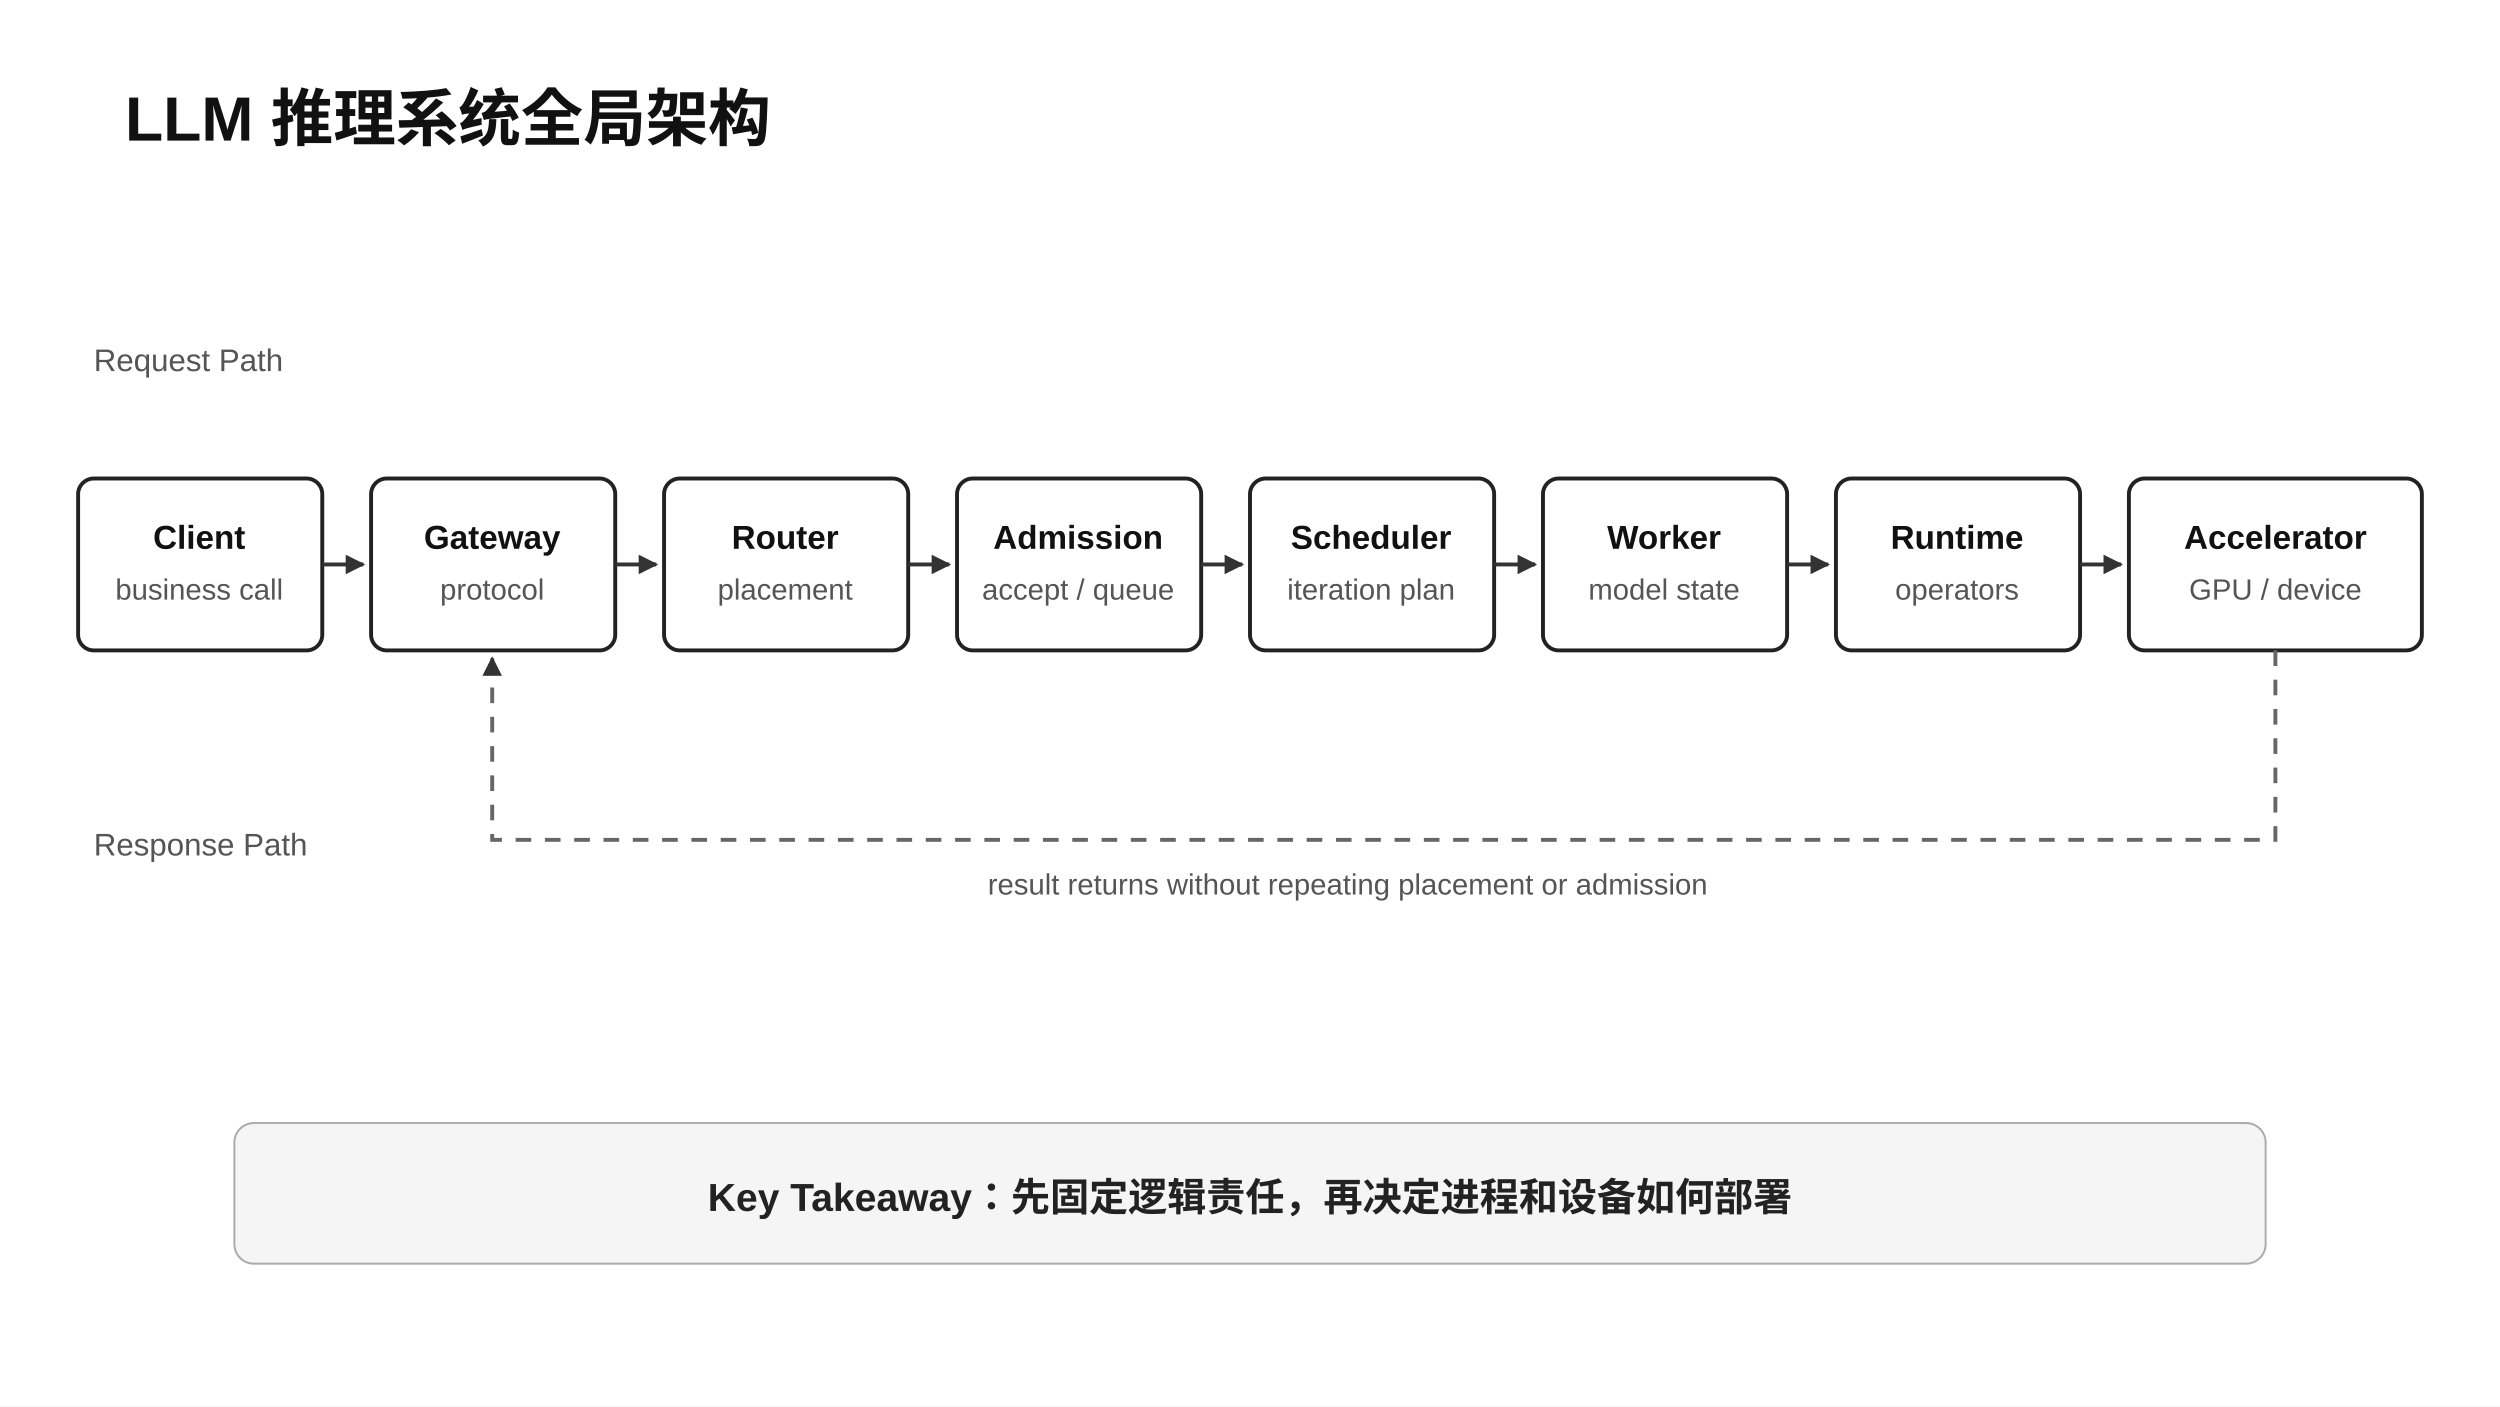
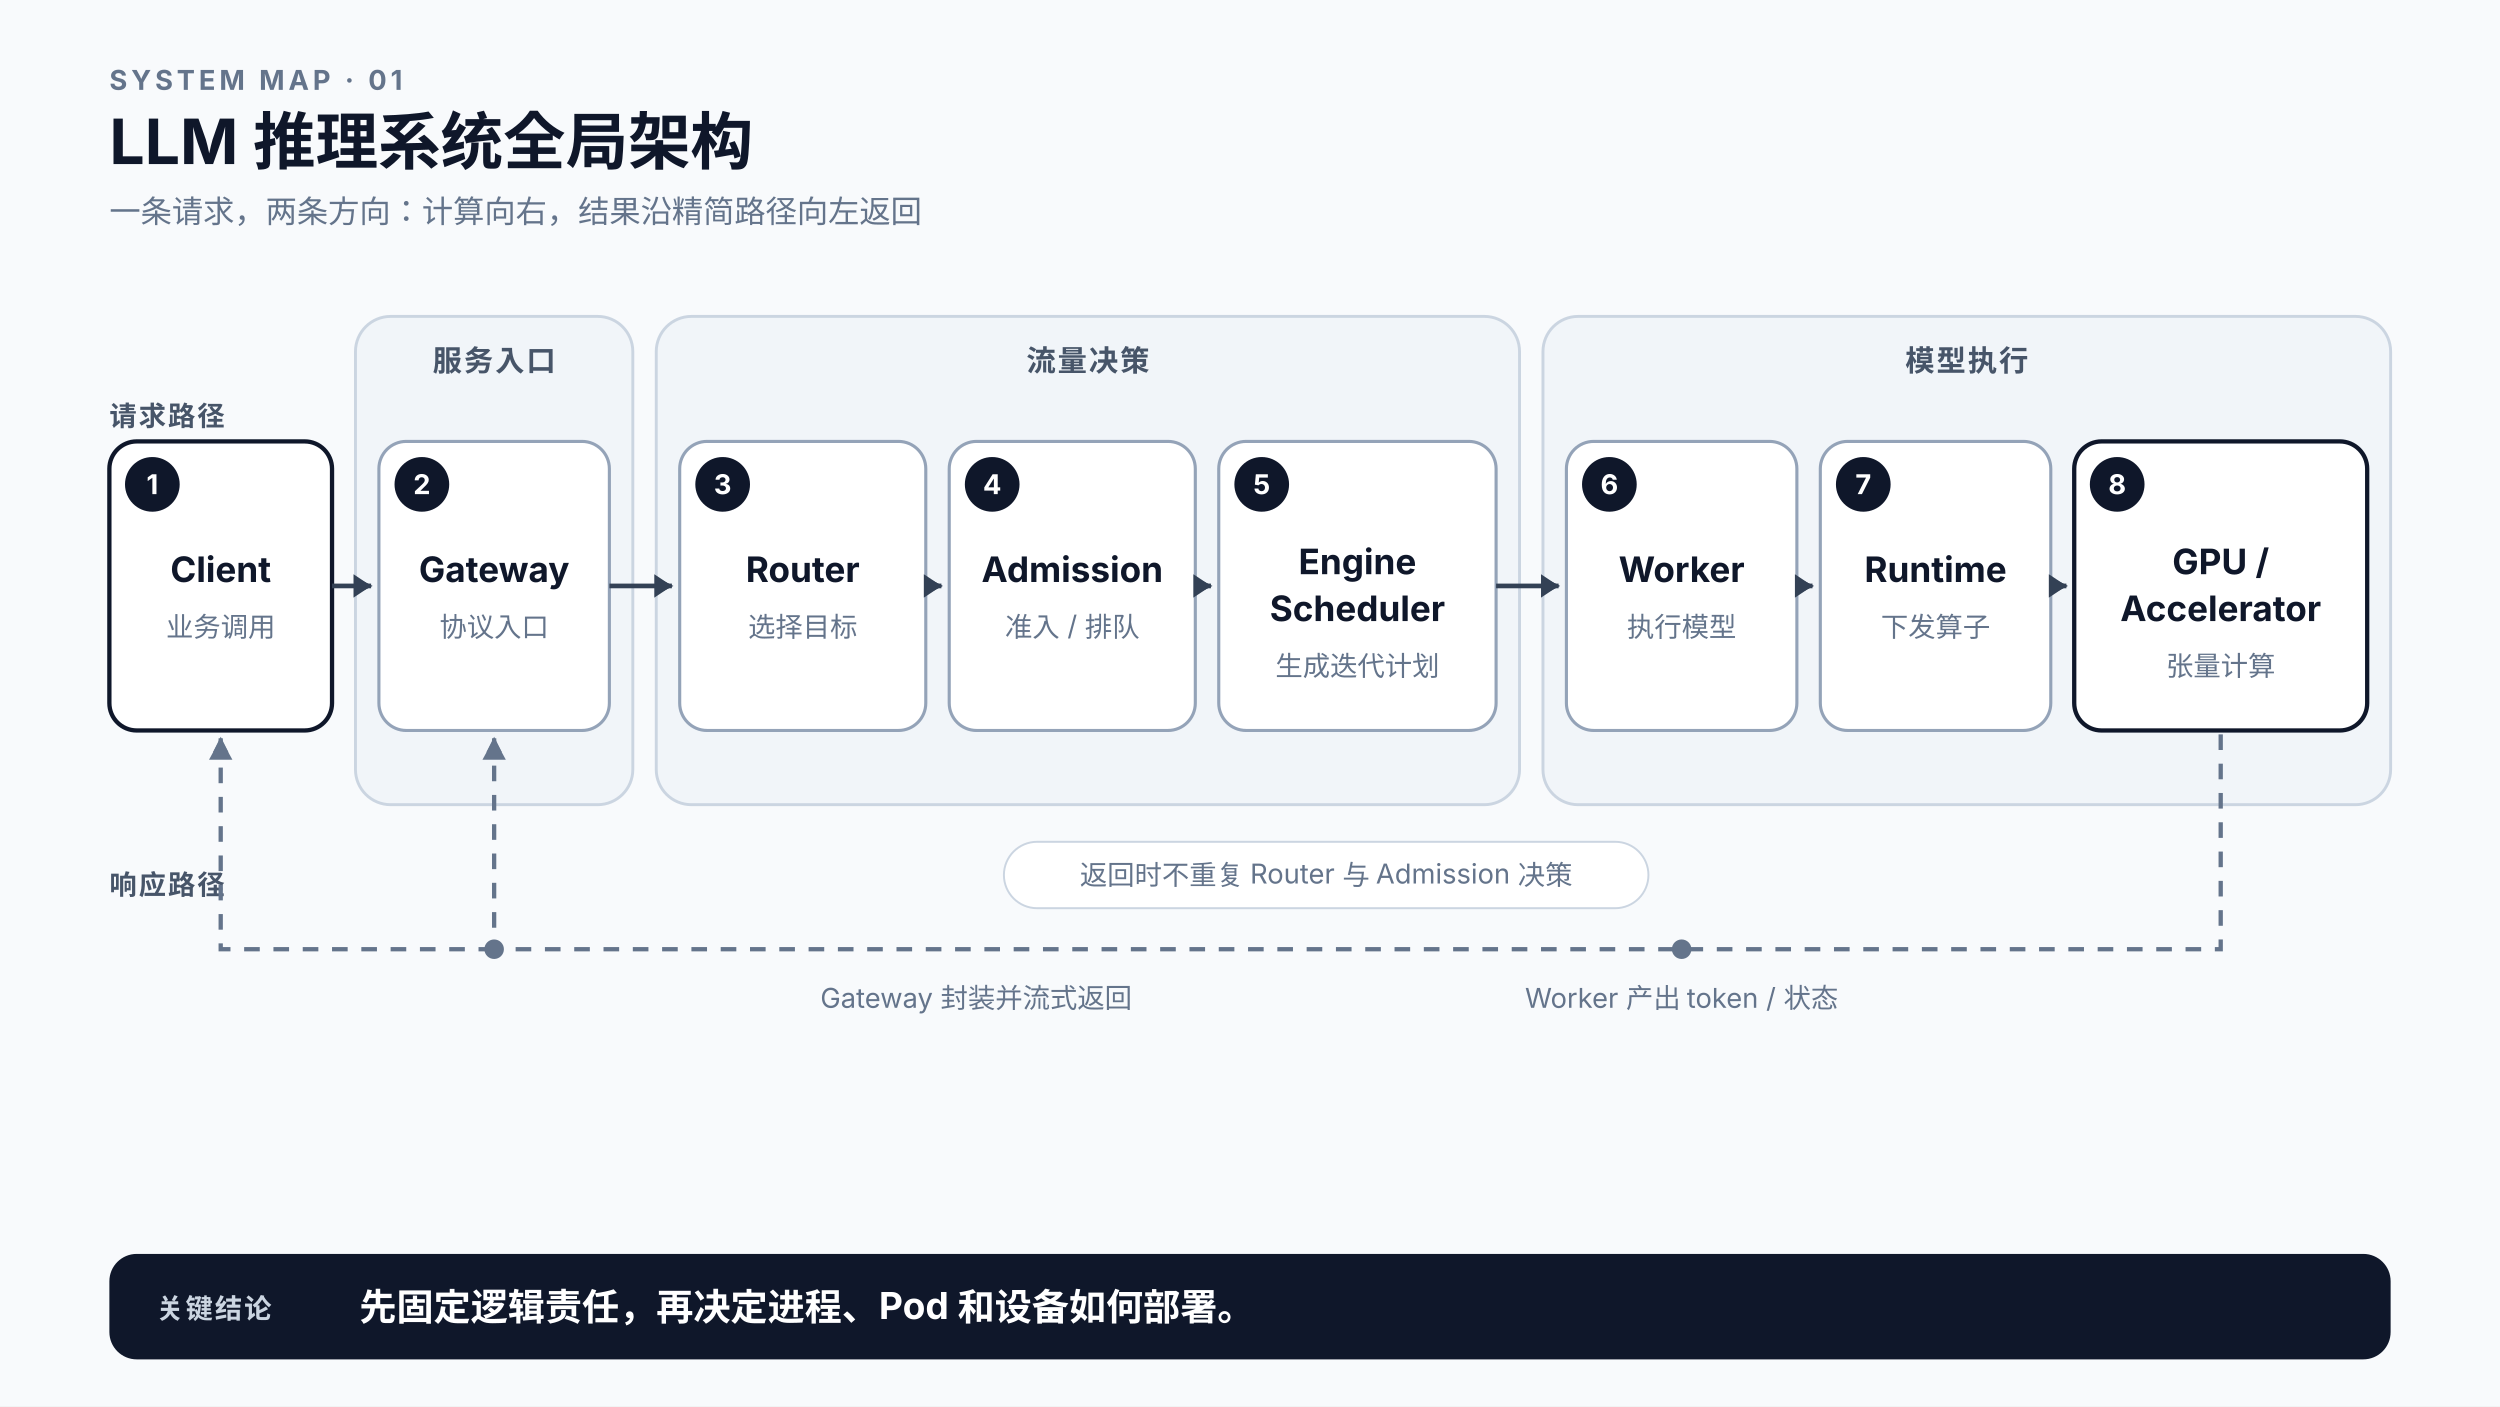
- <svg xmlns="http://www.w3.org/2000/svg" width="1280" height="720" viewBox="0 0 1280 720">
+ <svg xmlns="http://www.w3.org/2000/svg" width="1280" height="720" viewBox="0 0 1280 720" role="img" aria-labelledby="fig-title fig-desc" data-figure-system="chapter03-v2" fill="#0F172A">
  <defs>
-     <marker id="arrow" viewBox="0 0 10 10" refX="9" refY="5" markerWidth="10" markerHeight="10" markerUnits="userSpaceOnUse" orient="auto">
-       <path d="M0 0L10 5L0 10z" fill="#333" />
+     <marker id="arrow" viewBox="0 0 10 10" refX="9" refY="5" markerWidth="8" markerHeight="8" orient="auto" markerUnits="userSpaceOnUse">
+       <path d="M0 0L10 5L0 10Z" fill="#334155" />
    </marker>
-     <style>.title{font:700 32px Arial,sans-serif;fill:#111}.box{fill:#fff;stroke:#222;stroke-width:2}.role{font:600 17px Arial,sans-serif;fill:#111;text-anchor:middle}.sub{font:15px Arial,sans-serif;fill:#555;text-anchor:middle}.req{stroke:#333;stroke-width:2;marker-end:url(#arrow)}.resp{fill:none;stroke:#666;stroke-width:2;stroke-dasharray:8 7;marker-end:url(#arrow)}.label{font:16px Arial,sans-serif;fill:#555}.take{font:600 20px Arial,sans-serif;fill:#222;text-anchor:middle}</style>
+     <marker id="arrow-muted" viewBox="0 0 10 10" refX="9" refY="5" markerWidth="8" markerHeight="8" orient="auto" markerUnits="userSpaceOnUse">
+       <path d="M0 0L10 5L0 10Z" fill="#64748B" />
+     </marker>
+     <style>
+       text{font-family:-apple-system,BlinkMacSystemFont,"Segoe UI","PingFang SC","Microsoft YaHei",sans-serif}
+       .kicker{font-size:14px;font-weight:700;letter-spacing:2px;fill:#64748B}.title{font-size:32px;font-weight:750}.subtitle{font-size:16px;fill:#64748B}
+       .group{fill:#F1F5F9;stroke:#CBD5E1;stroke-width:1.5}.group-label{font-size:15px;font-weight:700;fill:#475569;letter-spacing:1px}
+       .card{fill:#FFFFFF;stroke:#94A3B8;stroke-width:1.6}.card-strong{fill:#FFFFFF;stroke:#0F172A;stroke-width:2.2}
+       .num{fill:#0F172A}.num-text{font-size:14px;font-weight:700;fill:#FFFFFF}.role{font-size:18px;font-weight:750}.cn{font-size:14px;fill:#64748B}
+       .flow{fill:none;stroke:#334155;stroke-width:2.4;marker-end:url(#arrow)}.response{fill:none;stroke:#64748B;stroke-width:2.2;stroke-dasharray:8 7;marker-end:url(#arrow-muted)}
+       .lane{font-size:14px;font-weight:750;fill:#475569;letter-spacing:1px}.note{font-size:14px;fill:#64748B}.take-bg{fill:#0F172A}.take-label{font-size:14px;font-weight:700;letter-spacing:1px;fill:#CBD5E1}.take{font-size:19px;font-weight:650;fill:#FFFFFF}
+     </style>
  </defs>
-   <rect width="1280" height="720" fill="#fff" />
-   <text x="64" y="72" class="title">LLM 推理系统全局架构</text>
-   <text x="48" y="190" class="label">Request Path</text>
-   <g>
-     <rect x="40" y="245" width="125" height="88" rx="8" class="box" />
-     <text x="102" y="281" class="role">Client</text>
-     <text x="102" y="307" class="sub">business call</text>
-     <rect x="190" y="245" width="125" height="88" rx="8" class="box" />
-     <text x="252" y="281" class="role">Gateway</text>
-     <text x="252" y="307" class="sub">protocol</text>
-     <rect x="340" y="245" width="125" height="88" rx="8" class="box" />
-     <text x="402" y="281" class="role">Router</text>
-     <text x="402" y="307" class="sub">placement</text>
-     <rect x="490" y="245" width="125" height="88" rx="8" class="box" />
-     <text x="552" y="281" class="role">Admission</text>
-     <text x="552" y="307" class="sub">accept / queue</text>
-     <rect x="640" y="245" width="125" height="88" rx="8" class="box" />
-     <text x="702" y="281" class="role">Scheduler</text>
-     <text x="702" y="307" class="sub">iteration plan</text>
-     <rect x="790" y="245" width="125" height="88" rx="8" class="box" />
-     <text x="852" y="281" class="role">Worker</text>
-     <text x="852" y="307" class="sub">model state</text>
-     <rect x="940" y="245" width="125" height="88" rx="8" class="box" />
-     <text x="1002" y="281" class="role">Runtime</text>
-     <text x="1002" y="307" class="sub">operators</text>
-     <rect x="1090" y="245" width="150" height="88" rx="8" class="box" />
-     <text x="1165" y="281" class="role">Accelerator</text>
-     <text x="1165" y="307" class="sub">GPU / device</text>
-     <line x1="165" y1="289" x2="186" y2="289" class="req" />
-     <line x1="315" y1="289" x2="336" y2="289" class="req" />
-     <line x1="465" y1="289" x2="486" y2="289" class="req" />
-     <line x1="615" y1="289" x2="636" y2="289" class="req" />
-     <line x1="765" y1="289" x2="786" y2="289" class="req" />
-     <line x1="915" y1="289" x2="936" y2="289" class="req" />
-     <line x1="1065" y1="289" x2="1086" y2="289" class="req" />
-     <path d="M1165 333 V430 H252 V337" class="resp" />
-     <text x="48" y="438" class="label">Response Path</text>
-     <text x="690" y="458" class="sub">result returns without repeating placement or admission</text>
+   <rect class="canvas" width="1280" height="720" fill="#F8FAFC" />
+   <text class="kicker" x="56" y="46">SYSTEM MAP · 01</text>
+   <text class="title" x="56" y="84">LLM 推理系统全局架构</text>
+   <text class="subtitle" x="56" y="114">一条请求，两条方向：计算向右，结果沿精简路径向左返回</text>
+   <rect class="group" x="182" y="162" width="142" height="250" rx="18" />
+   <rect class="group" x="336" y="162" width="442" height="250" rx="18" />
+   <rect class="group" x="790" y="162" width="434" height="250" rx="18" />
+   <text class="group-label" x="253" y="190" text-anchor="middle">服务入口</text>
+   <text class="group-label" x="557" y="190" text-anchor="middle">流量决策</text>
+   <text class="group-label" x="1007" y="190" text-anchor="middle">模型执行</text>
+   <text class="lane" x="56" y="218">请求路径</text>
+   <g transform="translate(56 226)">
+     <rect class="card-strong" width="114" height="148" rx="14" />
+     <circle class="num" cx="22" cy="22" r="14" />
+     <text class="num-text" x="22" y="27" text-anchor="middle" fill="#FFFFFF">1</text>
+     <text class="role" x="57" y="72" text-anchor="middle">Client</text>
+     <text class="cn" x="57" y="100" text-anchor="middle">业务调用</text>
  </g>
-   <rect x="120" y="575" width="1040" height="72" rx="10" fill="#f5f5f5" stroke="#aaa" />
-   <text x="640" y="620" class="take">Key Takeaway：先固定逻辑责任，再决定进程和设备如何部署</text>
+   <g transform="translate(194 226)">
+     <rect class="card" width="118" height="148" rx="14" />
+     <circle class="num" cx="22" cy="22" r="14" />
+     <text class="num-text" x="22" y="27" text-anchor="middle" fill="#FFFFFF">2</text>
+     <text class="role" x="59" y="72" text-anchor="middle">Gateway</text>
+     <text class="cn" x="59" y="100" text-anchor="middle">协议入口</text>
+   </g>
+   <g transform="translate(348 226)">
+     <rect class="card" width="126" height="148" rx="14" />
+     <circle class="num" cx="22" cy="22" r="14" />
+     <text class="num-text" x="22" y="27" text-anchor="middle" fill="#FFFFFF">3</text>
+     <text class="role" x="63" y="72" text-anchor="middle">Router</text>
+     <text class="cn" x="63" y="100" text-anchor="middle">选择目标</text>
+   </g>
+   <g transform="translate(486 226)">
+     <rect class="card" width="126" height="148" rx="14" />
+     <circle class="num" cx="22" cy="22" r="14" />
+     <text class="num-text" x="22" y="27" text-anchor="middle" fill="#FFFFFF">4</text>
+     <text class="role" x="63" y="72" text-anchor="middle">Admission</text>
+     <text class="cn" x="63" y="100" text-anchor="middle">准入 / 排队</text>
+   </g>
+   <g transform="translate(624 226)">
+     <rect class="card" width="142" height="148" rx="14" />
+     <circle class="num" cx="22" cy="22" r="14" />
+     <text class="num-text" x="22" y="27" text-anchor="middle" fill="#FFFFFF">5</text>
+     <text class="role" x="71" y="68" text-anchor="middle">Engine</text>
+     <text class="role" x="71" y="92" text-anchor="middle">Scheduler</text>
+     <text class="cn" x="71" y="120" text-anchor="middle">生成迭代计划</text>
+   </g>
+   <g transform="translate(802 226)">
+     <rect class="card" width="118" height="148" rx="14" />
+     <circle class="num" cx="22" cy="22" r="14" />
+     <text class="num-text" x="22" y="27" text-anchor="middle" fill="#FFFFFF">6</text>
+     <text class="role" x="59" y="72" text-anchor="middle">Worker</text>
+     <text class="cn" x="59" y="100" text-anchor="middle">执行模型</text>
+   </g>
+   <g transform="translate(932 226)">
+     <rect class="card" width="118" height="148" rx="14" />
+     <circle class="num" cx="22" cy="22" r="14" />
+     <text class="num-text" x="22" y="27" text-anchor="middle" fill="#FFFFFF">7</text>
+     <text class="role" x="59" y="72" text-anchor="middle">Runtime</text>
+     <text class="cn" x="59" y="100" text-anchor="middle">下发算子</text>
+   </g>
+   <g transform="translate(1062 226)">
+     <rect class="card-strong" width="150" height="148" rx="14" />
+     <circle class="num" cx="22" cy="22" r="14" />
+     <text class="num-text" x="22" y="27" text-anchor="middle" fill="#FFFFFF">8</text>
+     <text class="role" x="75" y="68" text-anchor="middle">GPU /</text>
+     <text class="role" x="75" y="92" text-anchor="middle">Accelerator</text>
+     <text class="cn" x="75" y="120" text-anchor="middle">张量计算</text>
+   </g>
+   <path class="flow" d="M170 300H190" />
+   <path d="M190 300l-9 -6v12z" fill="#334155" />
+   <path class="flow" d="M312 300H344" />
+   <path d="M344 300l-9 -6v12z" fill="#334155" />
+   <path class="flow" d="M474 300H482" />
+   <path d="M482 300l-9 -6v12z" fill="#334155" />
+   <path class="flow" d="M612 300H620" />
+   <path d="M620 300l-9 -6v12z" fill="#334155" />
+   <path class="flow" d="M766 300H798" />
+   <path d="M798 300l-9 -6v12z" fill="#334155" />
+   <path class="flow" d="M920 300H928" />
+   <path d="M928 300l-9 -6v12z" fill="#334155" />
+   <path class="flow" d="M1050 300H1058" />
+   <path d="M1058 300l-9 -6v12z" fill="#334155" />
+   <text class="lane" x="56" y="458">响应路径</text>
+   <path class="response" d="M1137 376V486H253V378" />
+   <path d="M253 378l-6 11h12z" fill="#64748B" />
+   <path class="response" d="M253 486H113V378" />
+   <path d="M113 378l-6 11h12z" fill="#64748B" />
+   <circle cx="861" cy="486" r="5" fill="#64748B" />
+   <text class="note" x="861" y="516" text-anchor="middle">Worker 产出 token / 状态</text>
+   <circle cx="253" cy="486" r="5" fill="#64748B" />
+   <text class="note" x="420" y="516">Gateway 封装并流式返回</text>
+   <rect x="514" y="431" width="330" height="34" rx="17" fill="#FFFFFF" stroke="#CBD5E1" />
+   <text class="note" x="679" y="453" text-anchor="middle">返回时不重复 Router 与 Admission 决策</text>
+   <rect class="take-bg" x="56" y="642" width="1168" height="54" rx="14" />
+   <text class="take-label" x="80" y="675" fill="#CBD5E1">关键结论</text>
+   <text class="take" x="184" y="676" fill="#FFFFFF">先固定逻辑责任，再决定进程、Pod 和设备如何部署。</text>
</svg>
